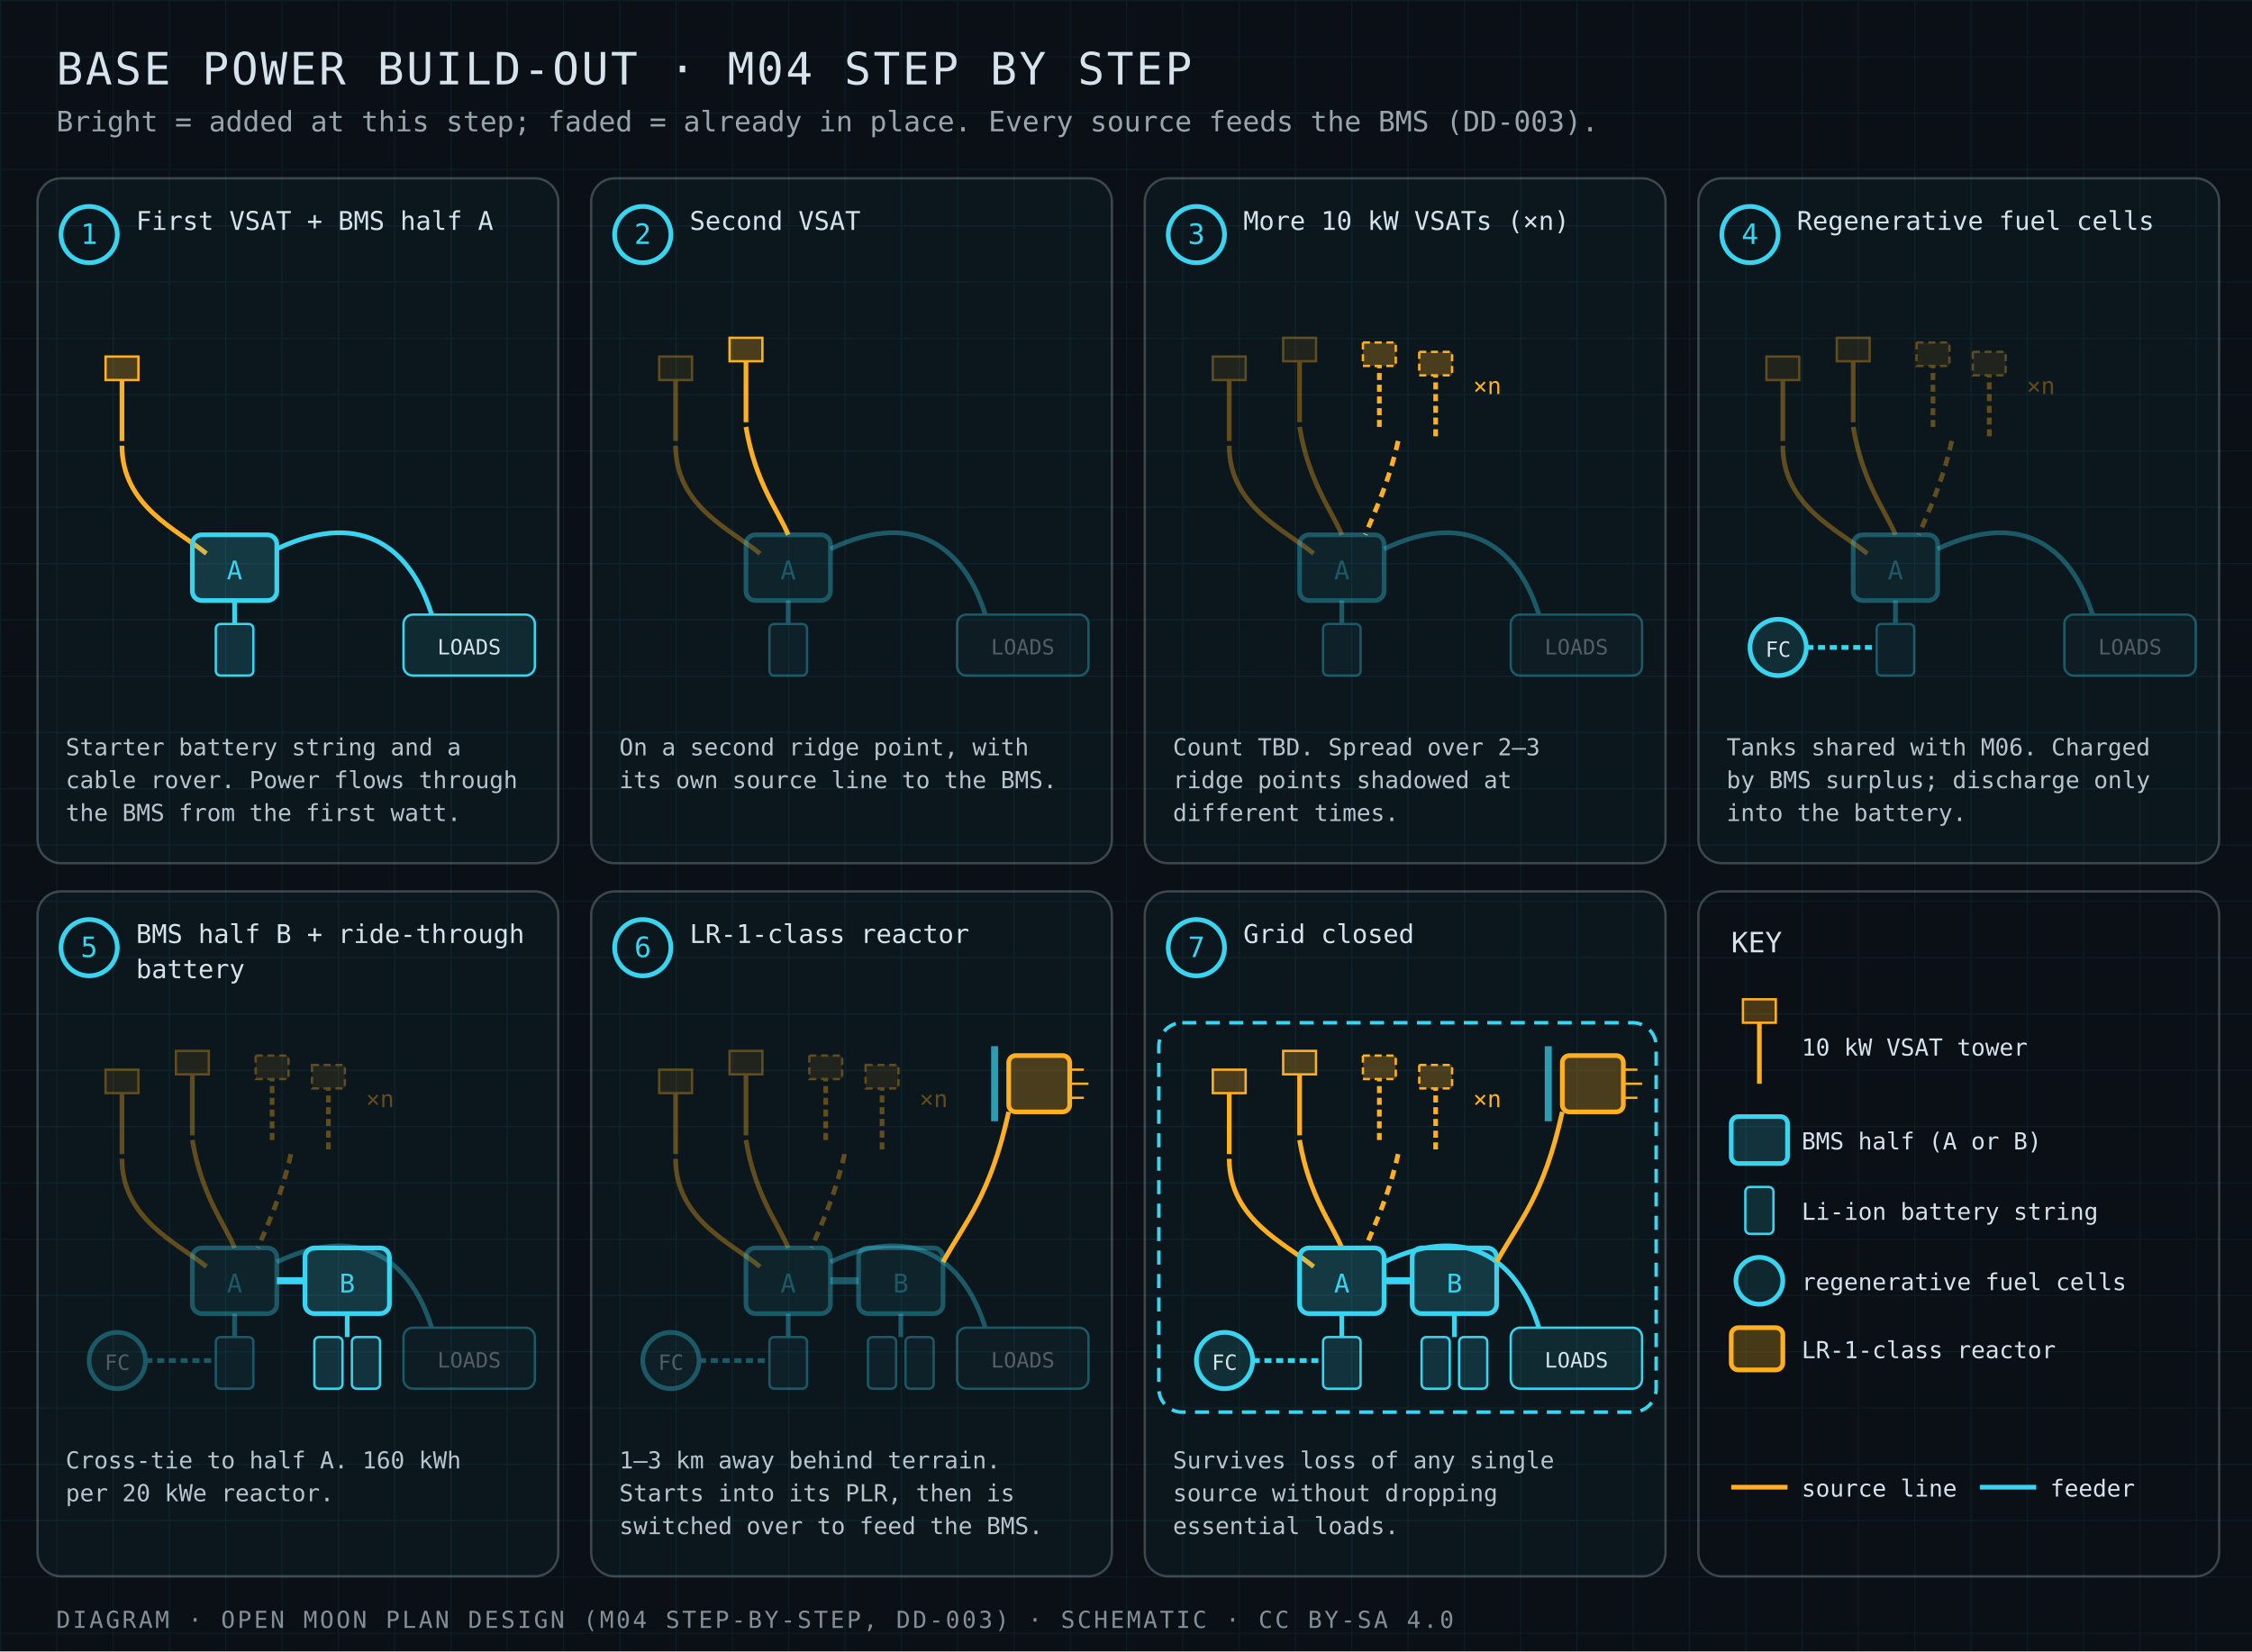
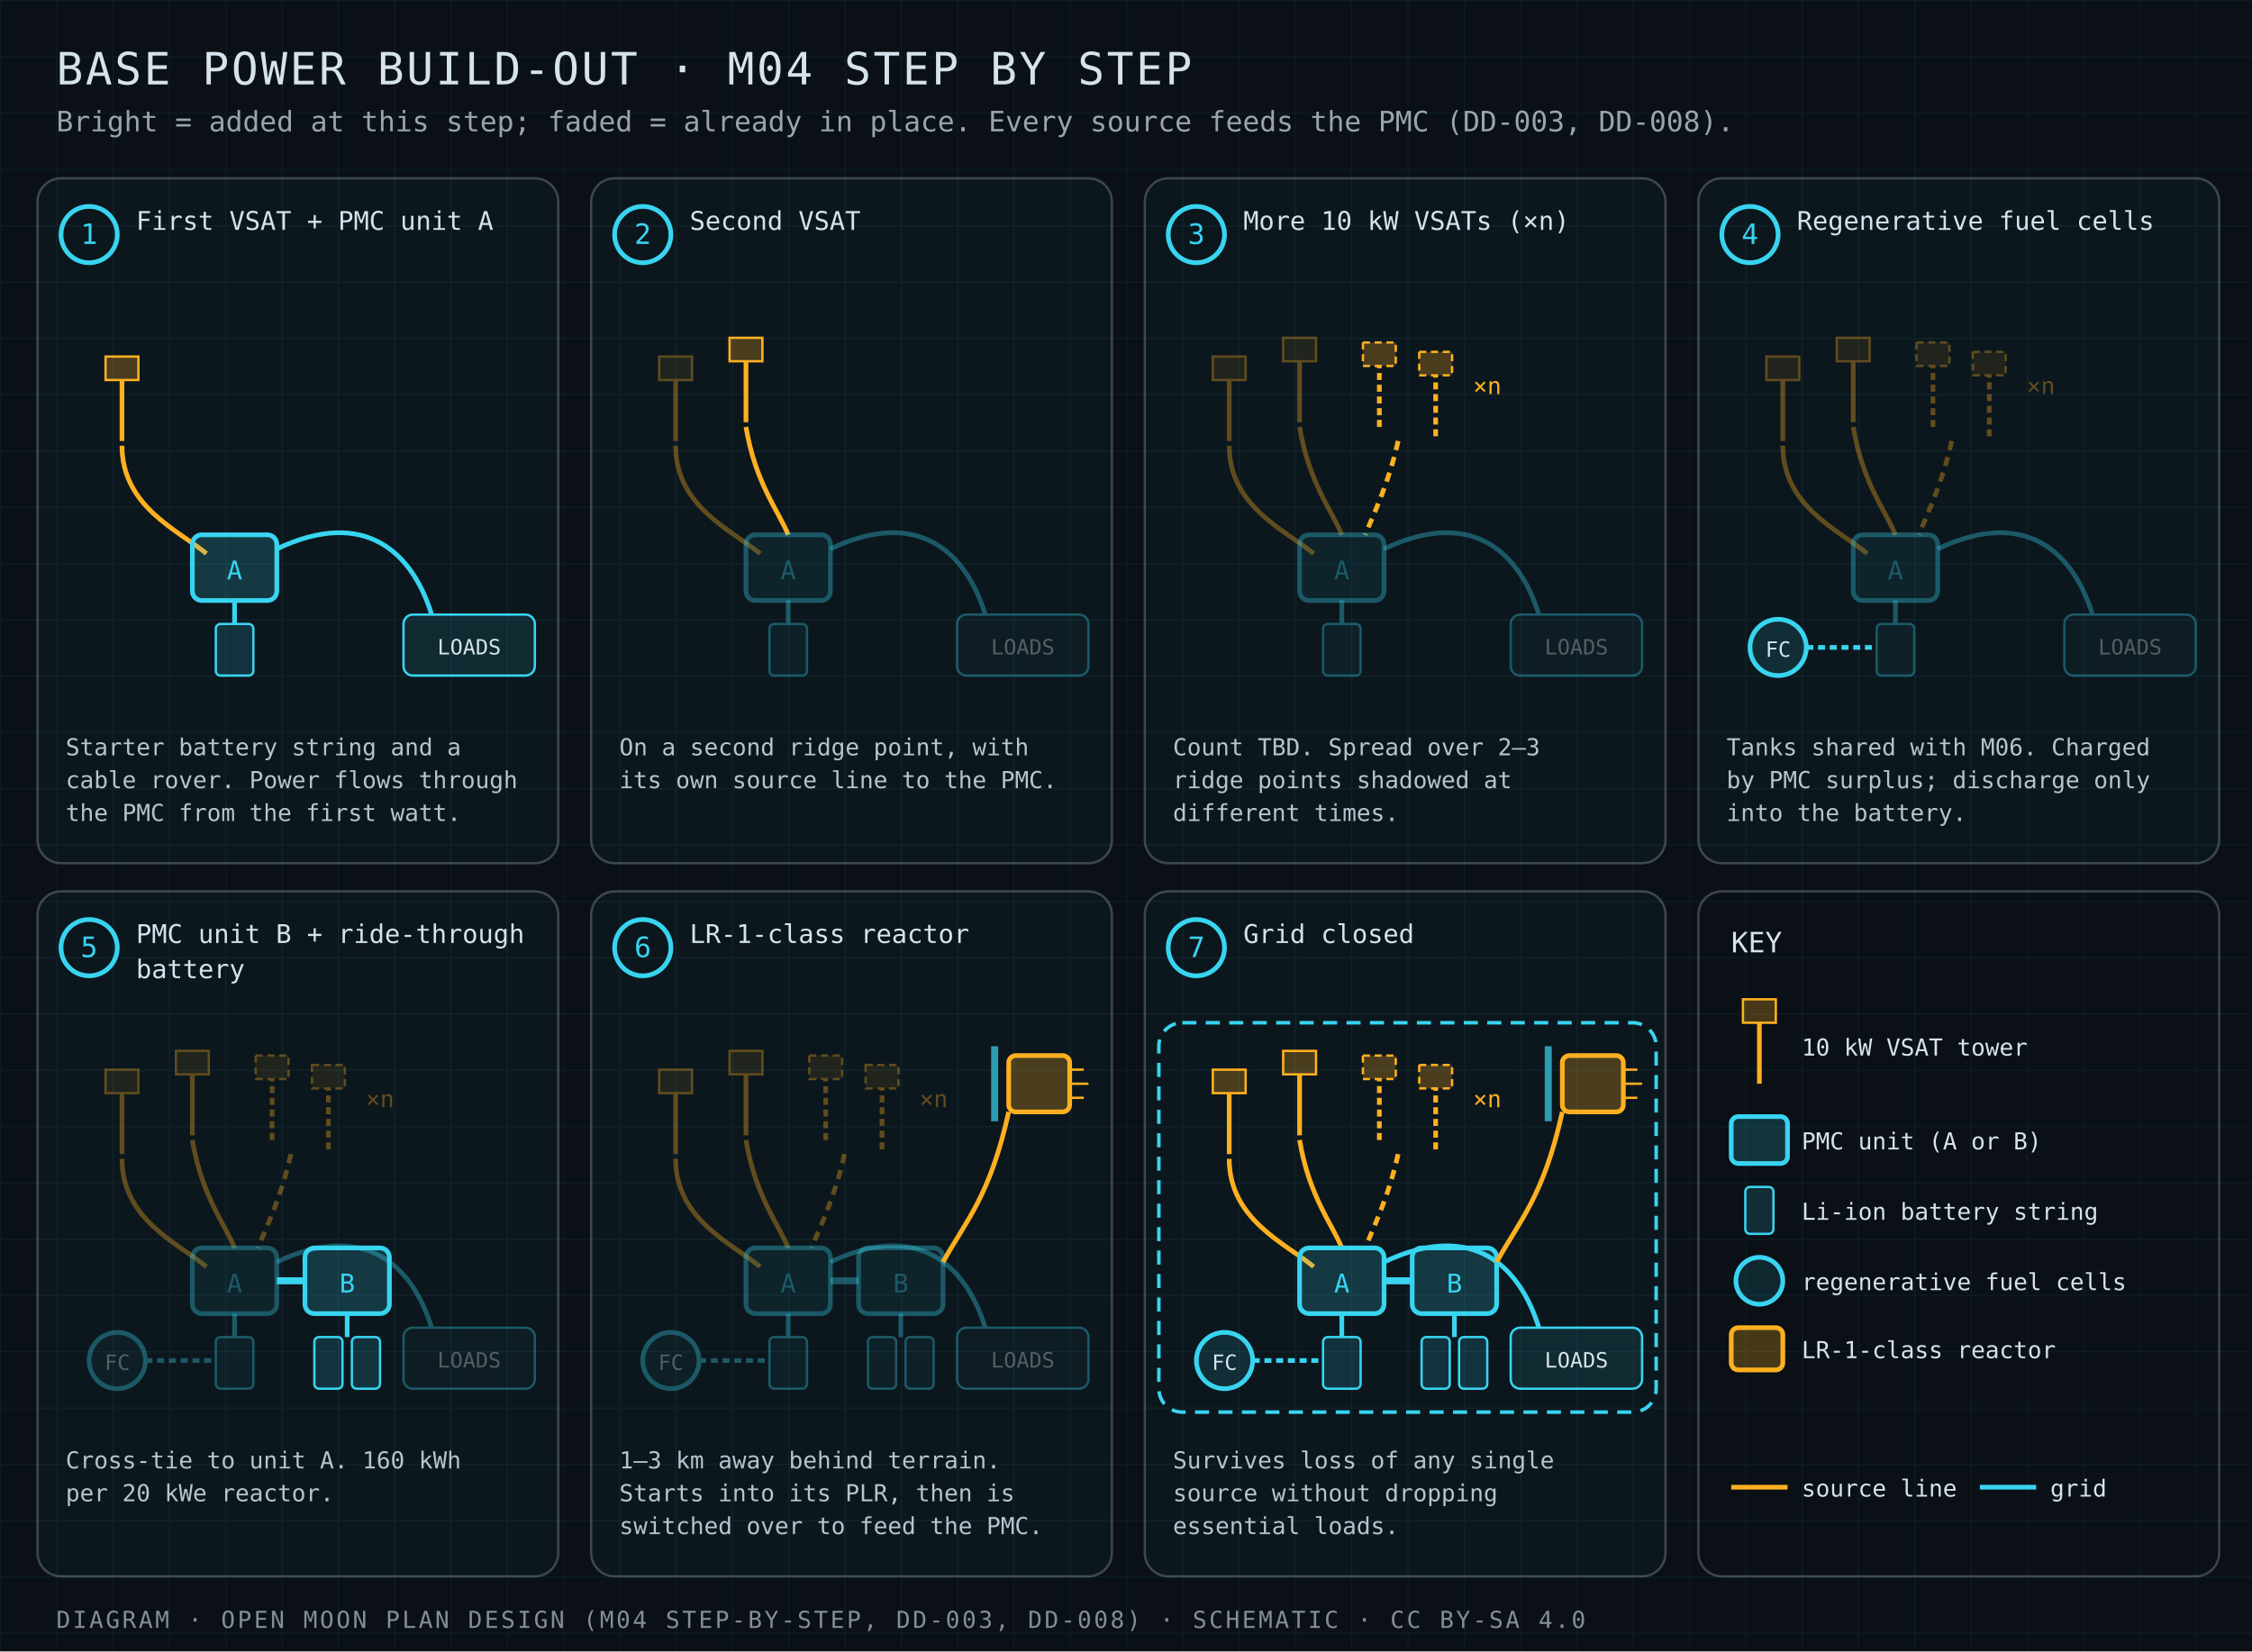
<svg xmlns="http://www.w3.org/2000/svg" viewBox="0 0 960 704" width="960" height="704" font-family="Share Tech Mono, monospace" role="img" aria-labelledby="t d">
  <defs>
    <pattern id="g" width="24" height="24" patternUnits="userSpaceOnUse">
      <path d="M24 0H0V24" fill="none" stroke="rgba(56,212,240,.07)" />
    </pattern>
  </defs>
  <rect width="960" height="704" fill="#0a1015" />
  <rect width="960" height="704" fill="url(#g)" />
  <text x="24" y="36" fill="#d6e2ec" font-size="19" letter-spacing="1">BASE POWER BUILD-OUT · M04 STEP BY STEP</text>
-   <text x="24" y="56" fill="#d6e2ec" font-size="12" opacity=".7">Bright = added at this step; faded = already in place. Every source feeds the BMS (DD-003).</text>
+   <text x="24" y="56" fill="#d6e2ec" font-size="12" opacity=".7">Bright = added at this step; faded = already in place. Every source feeds the PMC (DD-003, DD-008).</text>
  <g transform="translate(16 76)">
    <rect width="222" height="292" rx="10" fill="rgba(56,212,240,.04)" stroke="#d6e2ec" stroke-opacity=".25" />
    <circle cx="22" cy="24" r="12" fill="none" stroke="#38d4f0" stroke-width="2" />
    <text x="22" y="28" fill="#38d4f0" font-size="12" text-anchor="middle">1</text>
-     <text x="42" y="22" fill="#d6e2ec" font-size="11">First VSAT + BMS half A</text>
+     <text x="42" y="22" fill="#d6e2ec" font-size="11">First VSAT + PMC unit A</text>
    <path d="M36 112V86" stroke="#ffb020" stroke-width="2" />
    <rect x="29" y="76" width="14" height="10" fill="rgba(255,176,32,.25)" stroke="#ffb020" />
    <path d="M36 114C36 140 60 150 72 160" stroke="#ffb020" stroke-width="2" fill="none" />
    <rect x="66" y="152" width="36" height="28" rx="4" fill="rgba(56,212,240,.18)" stroke="#38d4f0" stroke-width="2" />
    <text x="84" y="171" fill="#38d4f0" font-size="11" text-anchor="middle">A</text>
    <path d="M84 180V190" stroke="#38d4f0" stroke-width="2" />
    <rect x="76" y="190" width="16" height="22" rx="2" fill="rgba(56,212,240,.15)" stroke="#38d4f0" />
    <path d="M102 158C140 140 160 160 168 186" stroke="#38d4f0" stroke-width="2" fill="none" />
    <rect x="156" y="186" width="56" height="26" rx="4" fill="rgba(56,212,240,.10)" stroke="#38d4f0" />
    <text x="184" y="203" fill="#d6e2ec" font-size="9" text-anchor="middle">LOADS</text>
    <text x="12" y="246" fill="#d6e2ec" font-size="10" opacity=".85">Starter battery string and a</text>
    <text x="12" y="260" fill="#d6e2ec" font-size="10" opacity=".85">cable rover. Power flows through</text>
-     <text x="12" y="274" fill="#d6e2ec" font-size="10" opacity=".85">the BMS from the first watt.</text>
+     <text x="12" y="274" fill="#d6e2ec" font-size="10" opacity=".85">the PMC from the first watt.</text>
  </g>
  <g transform="translate(252 76)">
    <rect width="222" height="292" rx="10" fill="rgba(56,212,240,.04)" stroke="#d6e2ec" stroke-opacity=".25" />
    <circle cx="22" cy="24" r="12" fill="none" stroke="#38d4f0" stroke-width="2" />
    <text x="22" y="28" fill="#38d4f0" font-size="12" text-anchor="middle">2</text>
    <text x="42" y="22" fill="#d6e2ec" font-size="11">Second VSAT</text>
    <g opacity=".35">
      <path d="M36 112V86" stroke="#ffb020" stroke-width="2" />
      <rect x="29" y="76" width="14" height="10" fill="rgba(255,176,32,.25)" stroke="#ffb020" />
      <path d="M36 114C36 140 60 150 72 160" stroke="#ffb020" stroke-width="2" fill="none" />
    </g>
    <path d="M66 104V78" stroke="#ffb020" stroke-width="2" />
    <rect x="59" y="68" width="14" height="10" fill="rgba(255,176,32,.25)" stroke="#ffb020" />
    <path d="M66 106C70 130 80 142 84 152" stroke="#ffb020" stroke-width="2" fill="none" />
    <g opacity=".35">
      <rect x="66" y="152" width="36" height="28" rx="4" fill="rgba(56,212,240,.18)" stroke="#38d4f0" stroke-width="2" />
      <text x="84" y="171" fill="#38d4f0" font-size="11" text-anchor="middle">A</text>
    </g>
    <g opacity=".35">
      <path d="M84 180V190" stroke="#38d4f0" stroke-width="2" />
      <rect x="76" y="190" width="16" height="22" rx="2" fill="rgba(56,212,240,.15)" stroke="#38d4f0" />
    </g>
    <g opacity=".35">
      <path d="M102 158C140 140 160 160 168 186" stroke="#38d4f0" stroke-width="2" fill="none" />
      <rect x="156" y="186" width="56" height="26" rx="4" fill="rgba(56,212,240,.10)" stroke="#38d4f0" />
      <text x="184" y="203" fill="#d6e2ec" font-size="9" text-anchor="middle">LOADS</text>
    </g>
    <text x="12" y="246" fill="#d6e2ec" font-size="10" opacity=".85">On a second ridge point, with</text>
-     <text x="12" y="260" fill="#d6e2ec" font-size="10" opacity=".85">its own source line to the BMS.</text>
+     <text x="12" y="260" fill="#d6e2ec" font-size="10" opacity=".85">its own source line to the PMC.</text>
  </g>
  <g transform="translate(488 76)">
    <rect width="222" height="292" rx="10" fill="rgba(56,212,240,.04)" stroke="#d6e2ec" stroke-opacity=".25" />
    <circle cx="22" cy="24" r="12" fill="none" stroke="#38d4f0" stroke-width="2" />
    <text x="22" y="28" fill="#38d4f0" font-size="12" text-anchor="middle">3</text>
    <text x="42" y="22" fill="#d6e2ec" font-size="11">More 10 kW VSATs (×n)</text>
    <g opacity=".35">
      <path d="M36 112V86" stroke="#ffb020" stroke-width="2" />
      <rect x="29" y="76" width="14" height="10" fill="rgba(255,176,32,.25)" stroke="#ffb020" />
      <path d="M36 114C36 140 60 150 72 160" stroke="#ffb020" stroke-width="2" fill="none" />
    </g>
    <g opacity=".35">
      <path d="M66 104V78" stroke="#ffb020" stroke-width="2" />
      <rect x="59" y="68" width="14" height="10" fill="rgba(255,176,32,.25)" stroke="#ffb020" />
      <path d="M66 106C70 130 80 142 84 152" stroke="#ffb020" stroke-width="2" fill="none" />
    </g>
    <path d="M100 106V80" stroke="#ffb020" stroke-width="2" stroke-dasharray="3 2" />
    <rect x="93" y="70" width="14" height="10" fill="rgba(255,176,32,.25)" stroke="#ffb020" stroke-dasharray="3 2" />
    <path d="M124 110V84" stroke="#ffb020" stroke-width="2" stroke-dasharray="3 2" />
    <rect x="117" y="74" width="14" height="10" fill="rgba(255,176,32,.25)" stroke="#ffb020" stroke-dasharray="3 2" />
    <text x="140" y="92" fill="#ffb020" font-size="10">×n</text>
    <path d="M108 112C104 130 98 142 94 152" stroke="#ffb020" stroke-width="2" fill="none" stroke-dasharray="4 3" />
    <g opacity=".35">
      <rect x="66" y="152" width="36" height="28" rx="4" fill="rgba(56,212,240,.18)" stroke="#38d4f0" stroke-width="2" />
      <text x="84" y="171" fill="#38d4f0" font-size="11" text-anchor="middle">A</text>
    </g>
    <g opacity=".35">
      <path d="M84 180V190" stroke="#38d4f0" stroke-width="2" />
      <rect x="76" y="190" width="16" height="22" rx="2" fill="rgba(56,212,240,.15)" stroke="#38d4f0" />
    </g>
    <g opacity=".35">
      <path d="M102 158C140 140 160 160 168 186" stroke="#38d4f0" stroke-width="2" fill="none" />
      <rect x="156" y="186" width="56" height="26" rx="4" fill="rgba(56,212,240,.10)" stroke="#38d4f0" />
      <text x="184" y="203" fill="#d6e2ec" font-size="9" text-anchor="middle">LOADS</text>
    </g>
    <text x="12" y="246" fill="#d6e2ec" font-size="10" opacity=".85">Count TBD. Spread over 2–3</text>
    <text x="12" y="260" fill="#d6e2ec" font-size="10" opacity=".85">ridge points shadowed at</text>
    <text x="12" y="274" fill="#d6e2ec" font-size="10" opacity=".85">different times.</text>
  </g>
  <g transform="translate(724 76)">
    <rect width="222" height="292" rx="10" fill="rgba(56,212,240,.04)" stroke="#d6e2ec" stroke-opacity=".25" />
    <circle cx="22" cy="24" r="12" fill="none" stroke="#38d4f0" stroke-width="2" />
    <text x="22" y="28" fill="#38d4f0" font-size="12" text-anchor="middle">4</text>
    <text x="42" y="22" fill="#d6e2ec" font-size="11">Regenerative fuel cells</text>
    <g opacity=".35">
      <path d="M36 112V86" stroke="#ffb020" stroke-width="2" />
      <rect x="29" y="76" width="14" height="10" fill="rgba(255,176,32,.25)" stroke="#ffb020" />
      <path d="M36 114C36 140 60 150 72 160" stroke="#ffb020" stroke-width="2" fill="none" />
    </g>
    <g opacity=".35">
      <path d="M66 104V78" stroke="#ffb020" stroke-width="2" />
      <rect x="59" y="68" width="14" height="10" fill="rgba(255,176,32,.25)" stroke="#ffb020" />
      <path d="M66 106C70 130 80 142 84 152" stroke="#ffb020" stroke-width="2" fill="none" />
    </g>
    <g opacity=".35">
      <path d="M100 106V80" stroke="#ffb020" stroke-width="2" stroke-dasharray="3 2" />
      <rect x="93" y="70" width="14" height="10" fill="rgba(255,176,32,.25)" stroke="#ffb020" stroke-dasharray="3 2" />
      <path d="M124 110V84" stroke="#ffb020" stroke-width="2" stroke-dasharray="3 2" />
      <rect x="117" y="74" width="14" height="10" fill="rgba(255,176,32,.25)" stroke="#ffb020" stroke-dasharray="3 2" />
      <text x="140" y="92" fill="#ffb020" font-size="10">×n</text>
      <path d="M108 112C104 130 98 142 94 152" stroke="#ffb020" stroke-width="2" fill="none" stroke-dasharray="4 3" />
    </g>
    <g opacity=".35">
      <rect x="66" y="152" width="36" height="28" rx="4" fill="rgba(56,212,240,.18)" stroke="#38d4f0" stroke-width="2" />
      <text x="84" y="171" fill="#38d4f0" font-size="11" text-anchor="middle">A</text>
    </g>
    <g opacity=".35">
      <path d="M84 180V190" stroke="#38d4f0" stroke-width="2" />
      <rect x="76" y="190" width="16" height="22" rx="2" fill="rgba(56,212,240,.15)" stroke="#38d4f0" />
    </g>
    <circle cx="34" cy="200" r="12" fill="rgba(56,212,240,.12)" stroke="#38d4f0" stroke-width="2" />
    <text x="34" y="204" fill="#d6e2ec" font-size="9" text-anchor="middle">FC</text>
    <path d="M46 200H74" stroke="#38d4f0" stroke-width="2" stroke-dasharray="3 2" />
    <g opacity=".35">
      <path d="M102 158C140 140 160 160 168 186" stroke="#38d4f0" stroke-width="2" fill="none" />
      <rect x="156" y="186" width="56" height="26" rx="4" fill="rgba(56,212,240,.10)" stroke="#38d4f0" />
      <text x="184" y="203" fill="#d6e2ec" font-size="9" text-anchor="middle">LOADS</text>
    </g>
    <text x="12" y="246" fill="#d6e2ec" font-size="10" opacity=".85">Tanks shared with M06. Charged</text>
-     <text x="12" y="260" fill="#d6e2ec" font-size="10" opacity=".85">by BMS surplus; discharge only</text>
+     <text x="12" y="260" fill="#d6e2ec" font-size="10" opacity=".85">by PMC surplus; discharge only</text>
    <text x="12" y="274" fill="#d6e2ec" font-size="10" opacity=".85">into the battery.</text>
  </g>
  <g transform="translate(16 380)">
    <rect width="222" height="292" rx="10" fill="rgba(56,212,240,.04)" stroke="#d6e2ec" stroke-opacity=".25" />
    <circle cx="22" cy="24" r="12" fill="none" stroke="#38d4f0" stroke-width="2" />
    <text x="22" y="28" fill="#38d4f0" font-size="12" text-anchor="middle">5</text>
-     <text x="42" y="22" fill="#d6e2ec" font-size="11">BMS half B + ride-through</text>
+     <text x="42" y="22" fill="#d6e2ec" font-size="11">PMC unit B + ride-through</text>
    <text x="42" y="37" fill="#d6e2ec" font-size="11">battery</text>
    <g opacity=".35">
      <path d="M36 112V86" stroke="#ffb020" stroke-width="2" />
      <rect x="29" y="76" width="14" height="10" fill="rgba(255,176,32,.25)" stroke="#ffb020" />
      <path d="M36 114C36 140 60 150 72 160" stroke="#ffb020" stroke-width="2" fill="none" />
    </g>
    <g opacity=".35">
      <path d="M66 104V78" stroke="#ffb020" stroke-width="2" />
      <rect x="59" y="68" width="14" height="10" fill="rgba(255,176,32,.25)" stroke="#ffb020" />
      <path d="M66 106C70 130 80 142 84 152" stroke="#ffb020" stroke-width="2" fill="none" />
    </g>
    <g opacity=".35">
      <path d="M100 106V80" stroke="#ffb020" stroke-width="2" stroke-dasharray="3 2" />
      <rect x="93" y="70" width="14" height="10" fill="rgba(255,176,32,.25)" stroke="#ffb020" stroke-dasharray="3 2" />
      <path d="M124 110V84" stroke="#ffb020" stroke-width="2" stroke-dasharray="3 2" />
      <rect x="117" y="74" width="14" height="10" fill="rgba(255,176,32,.25)" stroke="#ffb020" stroke-dasharray="3 2" />
      <text x="140" y="92" fill="#ffb020" font-size="10">×n</text>
      <path d="M108 112C104 130 98 142 94 152" stroke="#ffb020" stroke-width="2" fill="none" stroke-dasharray="4 3" />
    </g>
    <g opacity=".35">
      <rect x="66" y="152" width="36" height="28" rx="4" fill="rgba(56,212,240,.18)" stroke="#38d4f0" stroke-width="2" />
      <text x="84" y="171" fill="#38d4f0" font-size="11" text-anchor="middle">A</text>
    </g>
    <rect x="114" y="152" width="36" height="28" rx="4" fill="rgba(56,212,240,.18)" stroke="#38d4f0" stroke-width="2" />
    <text x="132" y="171" fill="#38d4f0" font-size="11" text-anchor="middle">B</text>
    <path d="M102 166H114" stroke="#38d4f0" stroke-width="3" />
    <g opacity=".35">
      <path d="M84 180V190" stroke="#38d4f0" stroke-width="2" />
      <rect x="76" y="190" width="16" height="22" rx="2" fill="rgba(56,212,240,.15)" stroke="#38d4f0" />
    </g>
    <path d="M132 180V190" stroke="#38d4f0" stroke-width="2" />
    <rect x="118" y="190" width="12" height="22" rx="2" fill="rgba(56,212,240,.15)" stroke="#38d4f0" />
    <rect x="134" y="190" width="12" height="22" rx="2" fill="rgba(56,212,240,.15)" stroke="#38d4f0" />
    <g opacity=".35">
      <circle cx="34" cy="200" r="12" fill="rgba(56,212,240,.12)" stroke="#38d4f0" stroke-width="2" />
      <text x="34" y="204" fill="#d6e2ec" font-size="9" text-anchor="middle">FC</text>
      <path d="M46 200H74" stroke="#38d4f0" stroke-width="2" stroke-dasharray="3 2" />
    </g>
    <g opacity=".35">
      <path d="M102 158C140 140 160 160 168 186" stroke="#38d4f0" stroke-width="2" fill="none" />
      <rect x="156" y="186" width="56" height="26" rx="4" fill="rgba(56,212,240,.10)" stroke="#38d4f0" />
      <text x="184" y="203" fill="#d6e2ec" font-size="9" text-anchor="middle">LOADS</text>
    </g>
-     <text x="12" y="246" fill="#d6e2ec" font-size="10" opacity=".85">Cross-tie to half A. 160 kWh</text>
+     <text x="12" y="246" fill="#d6e2ec" font-size="10" opacity=".85">Cross-tie to unit A. 160 kWh</text>
    <text x="12" y="260" fill="#d6e2ec" font-size="10" opacity=".85">per 20 kWe reactor.</text>
  </g>
  <g transform="translate(252 380)">
    <rect width="222" height="292" rx="10" fill="rgba(56,212,240,.04)" stroke="#d6e2ec" stroke-opacity=".25" />
    <circle cx="22" cy="24" r="12" fill="none" stroke="#38d4f0" stroke-width="2" />
    <text x="22" y="28" fill="#38d4f0" font-size="12" text-anchor="middle">6</text>
    <text x="42" y="22" fill="#d6e2ec" font-size="11">LR-1-class reactor</text>
    <g opacity=".35">
      <path d="M36 112V86" stroke="#ffb020" stroke-width="2" />
      <rect x="29" y="76" width="14" height="10" fill="rgba(255,176,32,.25)" stroke="#ffb020" />
      <path d="M36 114C36 140 60 150 72 160" stroke="#ffb020" stroke-width="2" fill="none" />
    </g>
    <g opacity=".35">
      <path d="M66 104V78" stroke="#ffb020" stroke-width="2" />
      <rect x="59" y="68" width="14" height="10" fill="rgba(255,176,32,.25)" stroke="#ffb020" />
      <path d="M66 106C70 130 80 142 84 152" stroke="#ffb020" stroke-width="2" fill="none" />
    </g>
    <g opacity=".35">
      <path d="M100 106V80" stroke="#ffb020" stroke-width="2" stroke-dasharray="3 2" />
      <rect x="93" y="70" width="14" height="10" fill="rgba(255,176,32,.25)" stroke="#ffb020" stroke-dasharray="3 2" />
      <path d="M124 110V84" stroke="#ffb020" stroke-width="2" stroke-dasharray="3 2" />
      <rect x="117" y="74" width="14" height="10" fill="rgba(255,176,32,.25)" stroke="#ffb020" stroke-dasharray="3 2" />
      <text x="140" y="92" fill="#ffb020" font-size="10">×n</text>
      <path d="M108 112C104 130 98 142 94 152" stroke="#ffb020" stroke-width="2" fill="none" stroke-dasharray="4 3" />
    </g>
    <g opacity=".35">
      <rect x="66" y="152" width="36" height="28" rx="4" fill="rgba(56,212,240,.18)" stroke="#38d4f0" stroke-width="2" />
      <text x="84" y="171" fill="#38d4f0" font-size="11" text-anchor="middle">A</text>
    </g>
    <g opacity=".35">
      <rect x="114" y="152" width="36" height="28" rx="4" fill="rgba(56,212,240,.18)" stroke="#38d4f0" stroke-width="2" />
      <text x="132" y="171" fill="#38d4f0" font-size="11" text-anchor="middle">B</text>
    </g>
    <g opacity=".35">
      <path d="M102 166H114" stroke="#38d4f0" stroke-width="3" />
    </g>
    <g opacity=".35">
      <path d="M84 180V190" stroke="#38d4f0" stroke-width="2" />
      <rect x="76" y="190" width="16" height="22" rx="2" fill="rgba(56,212,240,.15)" stroke="#38d4f0" />
    </g>
    <g opacity=".35">
      <path d="M132 180V190" stroke="#38d4f0" stroke-width="2" />
      <rect x="118" y="190" width="12" height="22" rx="2" fill="rgba(56,212,240,.15)" stroke="#38d4f0" />
      <rect x="134" y="190" width="12" height="22" rx="2" fill="rgba(56,212,240,.15)" stroke="#38d4f0" />
    </g>
    <g opacity=".35">
      <circle cx="34" cy="200" r="12" fill="rgba(56,212,240,.12)" stroke="#38d4f0" stroke-width="2" />
      <text x="34" y="204" fill="#d6e2ec" font-size="9" text-anchor="middle">FC</text>
      <path d="M46 200H74" stroke="#38d4f0" stroke-width="2" stroke-dasharray="3 2" />
    </g>
    <g opacity=".35">
      <path d="M102 158C140 140 160 160 168 186" stroke="#38d4f0" stroke-width="2" fill="none" />
      <rect x="156" y="186" width="56" height="26" rx="4" fill="rgba(56,212,240,.10)" stroke="#38d4f0" />
      <text x="184" y="203" fill="#d6e2ec" font-size="9" text-anchor="middle">LOADS</text>
    </g>
    <rect x="178" y="70" width="26" height="24" rx="3" fill="rgba(255,176,32,.25)" stroke="#ffb020" stroke-width="2" />
    <path d="M172 66V98" stroke="#38d4f0" stroke-width="3" opacity=".7" />
    <path d="M204 76H210M204 82H212M204 88H210" stroke="#ffb020" />
    <path d="M178 94C170 130 160 140 150 158" stroke="#ffb020" stroke-width="2" fill="none" />
    <text x="12" y="246" fill="#d6e2ec" font-size="10" opacity=".85">1–3 km away behind terrain.</text>
    <text x="12" y="260" fill="#d6e2ec" font-size="10" opacity=".85">Starts into its PLR, then is</text>
-     <text x="12" y="274" fill="#d6e2ec" font-size="10" opacity=".85">switched over to feed the BMS.</text>
+     <text x="12" y="274" fill="#d6e2ec" font-size="10" opacity=".85">switched over to feed the PMC.</text>
  </g>
  <g transform="translate(488 380)">
    <rect width="222" height="292" rx="10" fill="rgba(56,212,240,.04)" stroke="#d6e2ec" stroke-opacity=".25" />
    <circle cx="22" cy="24" r="12" fill="none" stroke="#38d4f0" stroke-width="2" />
    <text x="22" y="28" fill="#38d4f0" font-size="12" text-anchor="middle">7</text>
    <text x="42" y="22" fill="#d6e2ec" font-size="11">Grid closed</text>
    <path d="M36 112V86" stroke="#ffb020" stroke-width="2" />
    <rect x="29" y="76" width="14" height="10" fill="rgba(255,176,32,.25)" stroke="#ffb020" />
    <path d="M36 114C36 140 60 150 72 160" stroke="#ffb020" stroke-width="2" fill="none" />
    <path d="M66 104V78" stroke="#ffb020" stroke-width="2" />
    <rect x="59" y="68" width="14" height="10" fill="rgba(255,176,32,.25)" stroke="#ffb020" />
    <path d="M66 106C70 130 80 142 84 152" stroke="#ffb020" stroke-width="2" fill="none" />
    <path d="M100 106V80" stroke="#ffb020" stroke-width="2" stroke-dasharray="3 2" />
    <rect x="93" y="70" width="14" height="10" fill="rgba(255,176,32,.25)" stroke="#ffb020" stroke-dasharray="3 2" />
    <path d="M124 110V84" stroke="#ffb020" stroke-width="2" stroke-dasharray="3 2" />
    <rect x="117" y="74" width="14" height="10" fill="rgba(255,176,32,.25)" stroke="#ffb020" stroke-dasharray="3 2" />
    <text x="140" y="92" fill="#ffb020" font-size="10">×n</text>
    <path d="M108 112C104 130 98 142 94 152" stroke="#ffb020" stroke-width="2" fill="none" stroke-dasharray="4 3" />
    <rect x="66" y="152" width="36" height="28" rx="4" fill="rgba(56,212,240,.18)" stroke="#38d4f0" stroke-width="2" />
    <text x="84" y="171" fill="#38d4f0" font-size="11" text-anchor="middle">A</text>
    <rect x="114" y="152" width="36" height="28" rx="4" fill="rgba(56,212,240,.18)" stroke="#38d4f0" stroke-width="2" />
    <text x="132" y="171" fill="#38d4f0" font-size="11" text-anchor="middle">B</text>
    <path d="M102 166H114" stroke="#38d4f0" stroke-width="3" />
    <path d="M84 180V190" stroke="#38d4f0" stroke-width="2" />
    <rect x="76" y="190" width="16" height="22" rx="2" fill="rgba(56,212,240,.15)" stroke="#38d4f0" />
    <path d="M132 180V190" stroke="#38d4f0" stroke-width="2" />
    <rect x="118" y="190" width="12" height="22" rx="2" fill="rgba(56,212,240,.15)" stroke="#38d4f0" />
    <rect x="134" y="190" width="12" height="22" rx="2" fill="rgba(56,212,240,.15)" stroke="#38d4f0" />
    <circle cx="34" cy="200" r="12" fill="rgba(56,212,240,.12)" stroke="#38d4f0" stroke-width="2" />
    <text x="34" y="204" fill="#d6e2ec" font-size="9" text-anchor="middle">FC</text>
    <path d="M46 200H74" stroke="#38d4f0" stroke-width="2" stroke-dasharray="3 2" />
    <path d="M102 158C140 140 160 160 168 186" stroke="#38d4f0" stroke-width="2" fill="none" />
    <rect x="156" y="186" width="56" height="26" rx="4" fill="rgba(56,212,240,.10)" stroke="#38d4f0" />
    <text x="184" y="203" fill="#d6e2ec" font-size="9" text-anchor="middle">LOADS</text>
    <rect x="178" y="70" width="26" height="24" rx="3" fill="rgba(255,176,32,.25)" stroke="#ffb020" stroke-width="2" />
    <path d="M172 66V98" stroke="#38d4f0" stroke-width="3" opacity=".7" />
    <path d="M204 76H210M204 82H212M204 88H210" stroke="#ffb020" />
    <path d="M178 94C170 130 160 140 150 158" stroke="#ffb020" stroke-width="2" fill="none" />
    <rect x="6" y="56" width="212" height="166" rx="10" fill="none" stroke="#38d4f0" stroke-dasharray="6 4" stroke-width="1.5" />
    <text x="12" y="246" fill="#d6e2ec" font-size="10" opacity=".85">Survives loss of any single</text>
    <text x="12" y="260" fill="#d6e2ec" font-size="10" opacity=".85">source without dropping</text>
    <text x="12" y="274" fill="#d6e2ec" font-size="10" opacity=".85">essential loads.</text>
  </g>
  <g transform="translate(724 380)">
    <rect width="222" height="292" rx="10" fill="none" stroke="#d6e2ec" stroke-opacity=".25" />
    <text x="14" y="26" fill="#d6e2ec" font-size="12">KEY</text>
    <path d="M26 82V56" stroke="#ffb020" stroke-width="2" />
    <rect x="19" y="46" width="14" height="10" fill="rgba(255,176,32,.25)" stroke="#ffb020" />
    <text x="44" y="70" fill="#d6e2ec" font-size="10">10 kW VSAT tower</text>
    <rect x="14" y="96" width="24" height="20" rx="3" fill="rgba(56,212,240,.18)" stroke="#38d4f0" stroke-width="2" />
-     <text x="44" y="110" fill="#d6e2ec" font-size="10">BMS half (A or B)</text>
+     <text x="44" y="110" fill="#d6e2ec" font-size="10">PMC unit (A or B)</text>
    <rect x="20" y="126" width="12" height="20" rx="2" fill="rgba(56,212,240,.15)" stroke="#38d4f0" />
    <text x="44" y="140" fill="#d6e2ec" font-size="10">Li-ion battery string</text>
    <circle cx="26" cy="166" r="10" fill="rgba(56,212,240,.12)" stroke="#38d4f0" stroke-width="2" />
    <text x="44" y="170" fill="#d6e2ec" font-size="10">regenerative fuel cells</text>
    <rect x="14" y="186" width="22" height="18" rx="3" fill="rgba(255,176,32,.25)" stroke="#ffb020" stroke-width="2" />
    <text x="44" y="199" fill="#d6e2ec" font-size="10">LR-1-class reactor</text>
    <path d="M14 254H38" stroke="#ffb020" stroke-width="2" />
    <text x="44" y="258" fill="#d6e2ec" font-size="10">source line</text>
    <path d="M120 254H144" stroke="#38d4f0" stroke-width="2" />
-     <text x="150" y="258" fill="#d6e2ec" font-size="10">feeder</text>
-   </g>
-   <text x="24" y="694" fill="#d6e2ec" font-size="10" opacity=".6" letter-spacing="1">DIAGRAM · OPEN MOON PLAN DESIGN (M04 STEP-BY-STEP, DD-003) · SCHEMATIC · CC BY-SA 4.0</text>
+     <text x="150" y="258" fill="#d6e2ec" font-size="10">grid</text>
+   </g>
+   <text x="24" y="694" fill="#d6e2ec" font-size="10" opacity=".6" letter-spacing="1">DIAGRAM · OPEN MOON PLAN DESIGN (M04 STEP-BY-STEP, DD-003, DD-008) · SCHEMATIC · CC BY-SA 4.0</text>
</svg>
